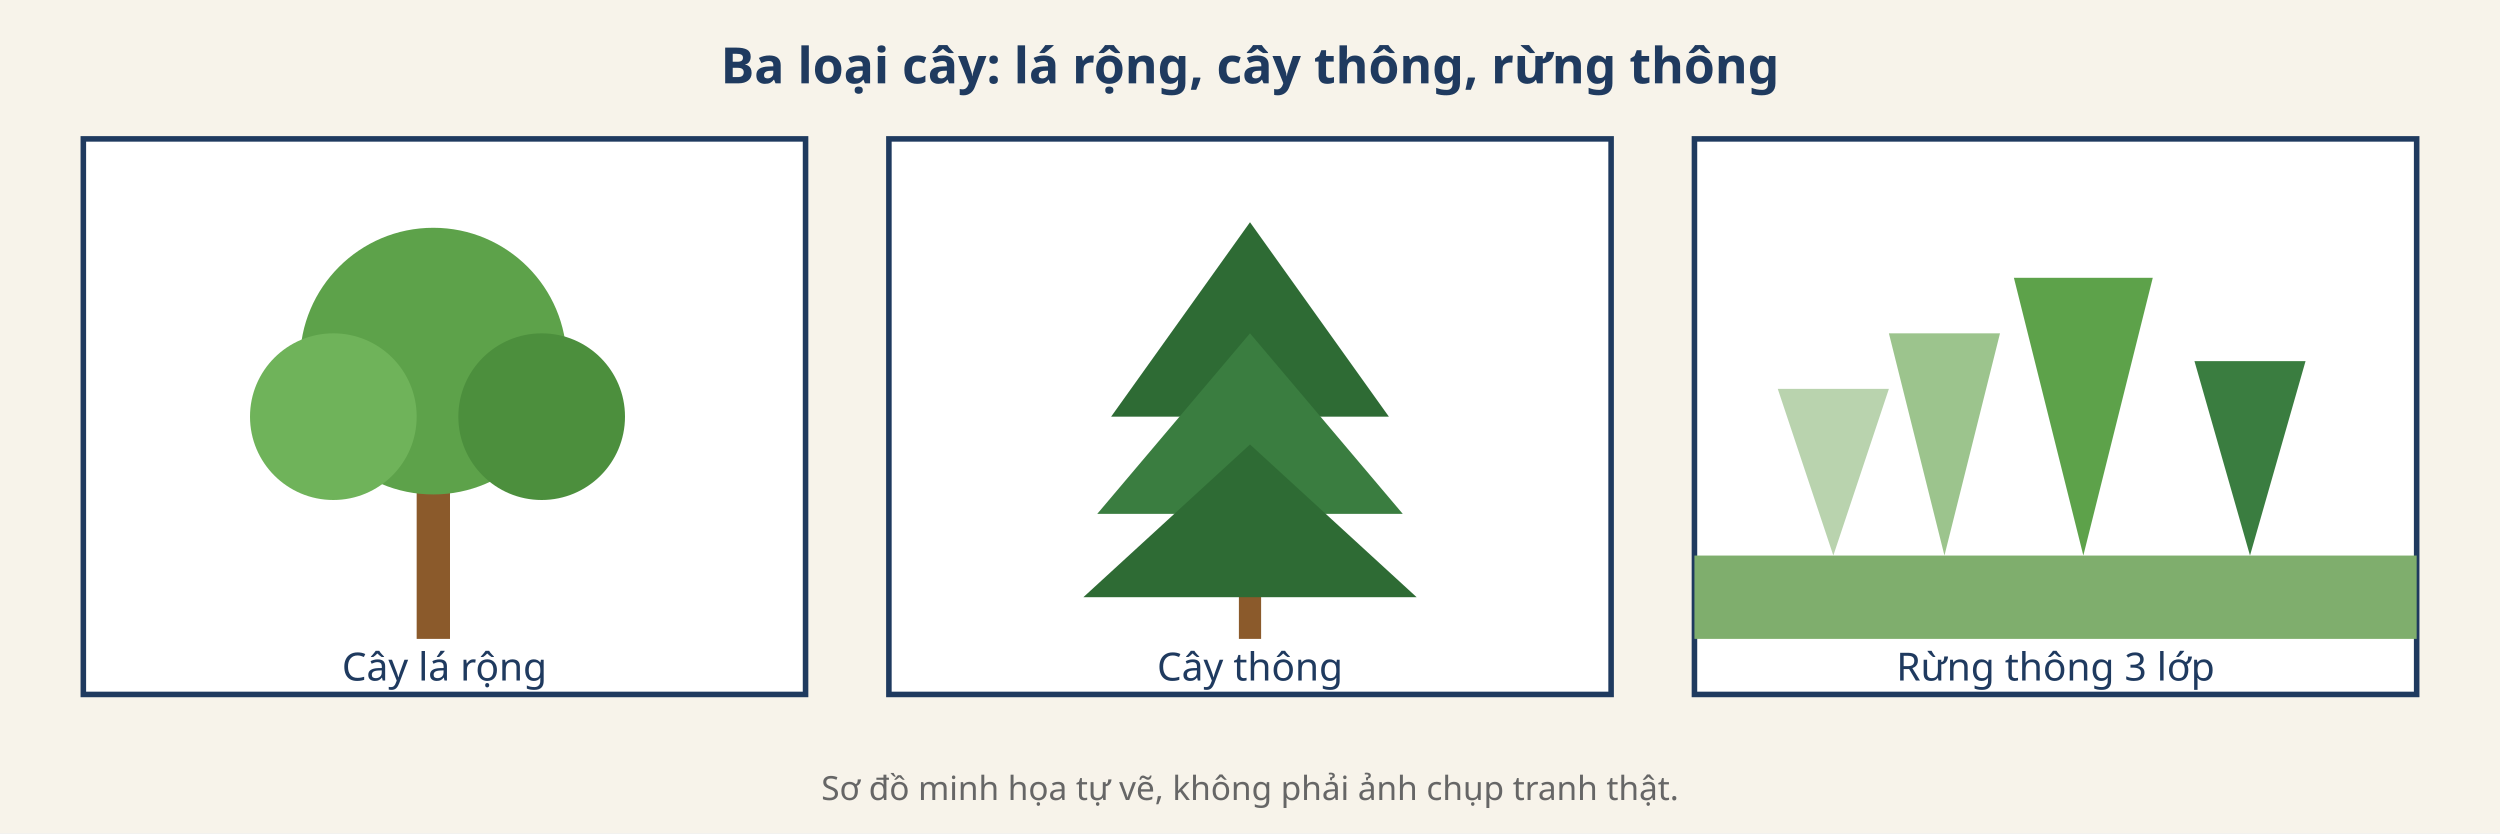
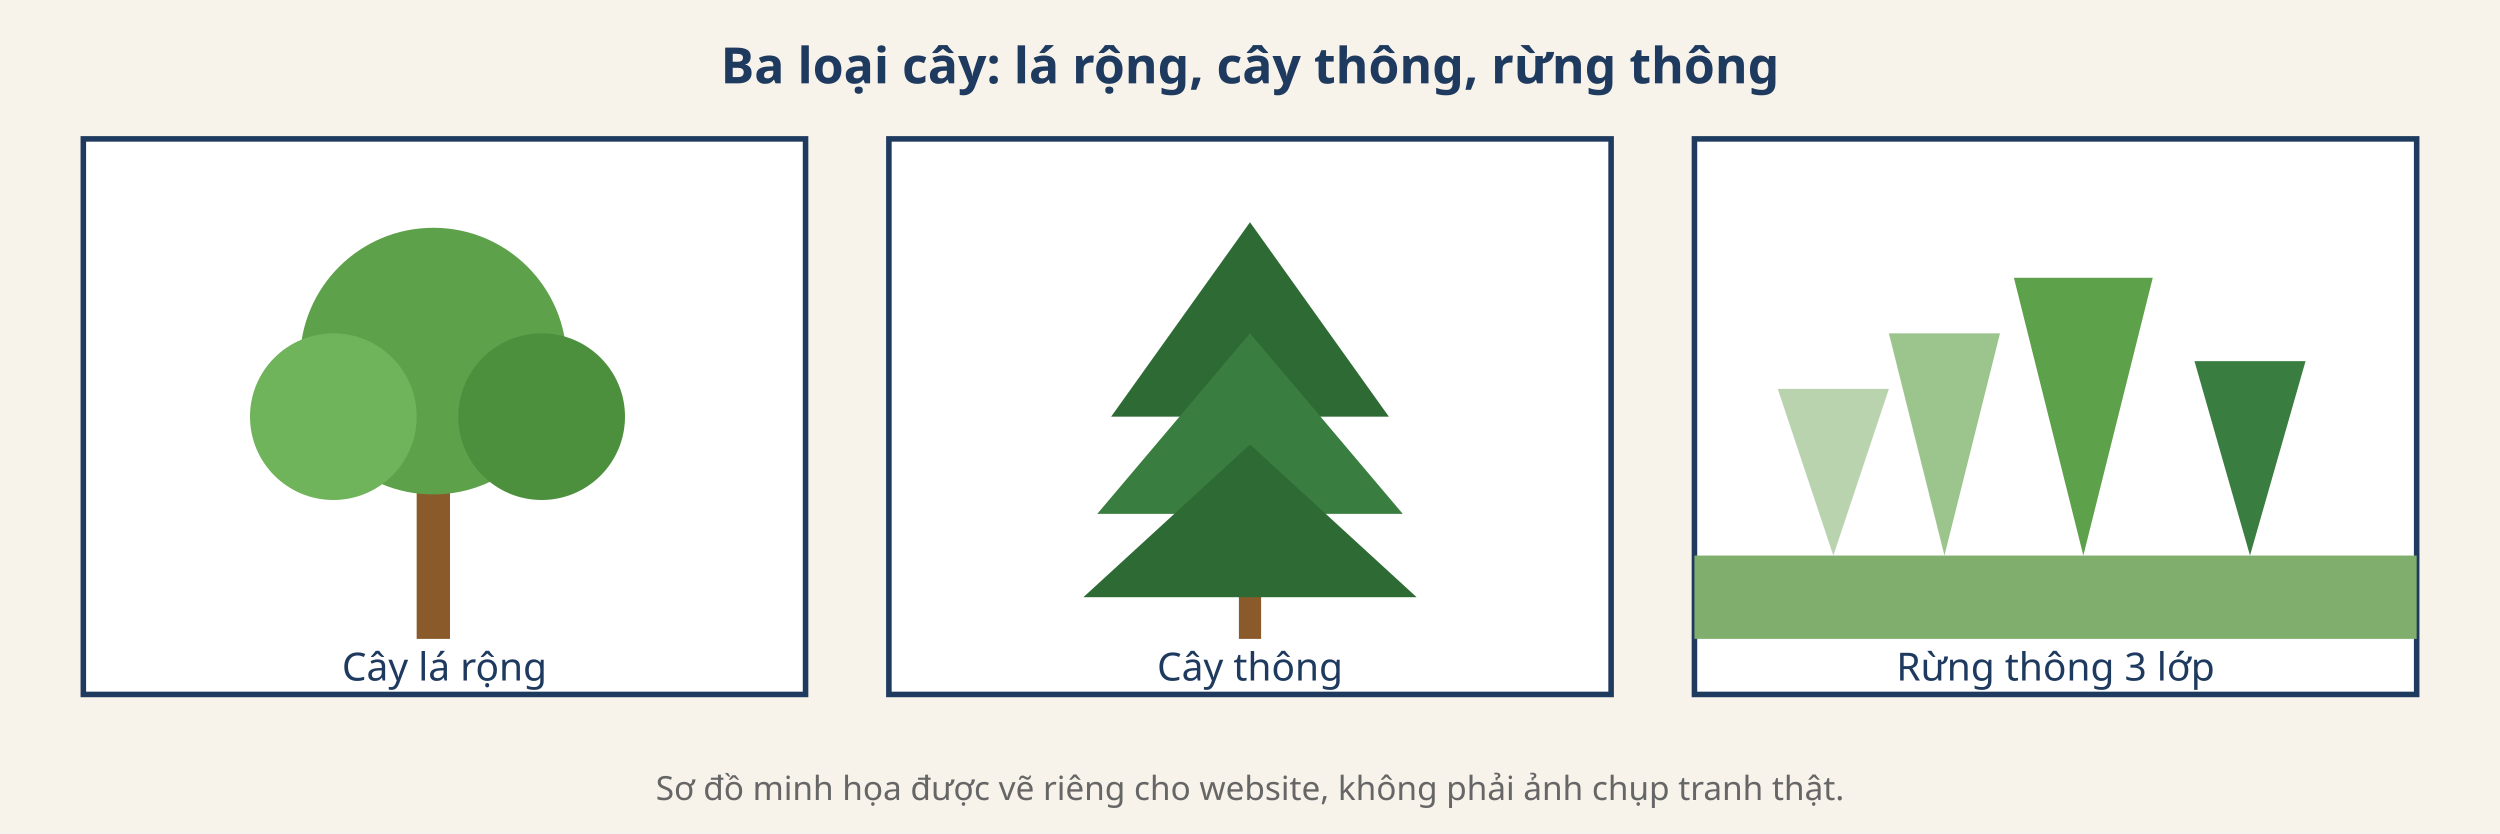
<svg xmlns="http://www.w3.org/2000/svg" width="900" height="300" viewBox="0 0 900 300" role="img" aria-label="Sơ đồ 3 cây: cây lá rộng, cây thông, rừng thông 3 lớp">
  <rect width="900" height="300" fill="#f7f3ea" />
  <text x="450" y="30" font-family="sans-serif" font-size="18" font-weight="bold" fill="#1f3a5f" text-anchor="middle">Ba loại cây: lá rộng, cây thông, rừng thông</text>
  <rect x="30" y="50" width="260" height="200" fill="#ffffff" stroke="#1f3a5f" stroke-width="2" />
  <rect x="150" y="170" width="12" height="60" fill="#8b5a2b" />
  <circle cx="156" cy="130" r="48" fill="#5da24a" />
  <circle cx="120" cy="150" r="30" fill="#6fb35a" />
  <circle cx="195" cy="150" r="30" fill="#4c8f3d" />
  <text x="160" y="245" font-family="sans-serif" font-size="14" fill="#1f3a5f" text-anchor="middle">Cây lá rộng</text>
  <rect x="320" y="50" width="260" height="200" fill="#ffffff" stroke="#1f3a5f" stroke-width="2" />
  <rect x="446" y="180" width="8" height="50" fill="#8b5a2b" />
  <polygon points="450,80 400,150 500,150" fill="#2e6b34" />
  <polygon points="450,120 395,185 505,185" fill="#3a7d40" />
  <polygon points="450,160 390,215 510,215" fill="#2e6b34" />
  <text x="450" y="245" font-family="sans-serif" font-size="14" fill="#1f3a5f" text-anchor="middle">Cây thông</text>
  <rect x="610" y="50" width="260" height="200" fill="#ffffff" stroke="#1f3a5f" stroke-width="2" />
  <polygon points="660,200 640,140 680,140" fill="#b9d3ae" />
  <polygon points="700,200 680,120 720,120" fill="#9cc48d" />
  <polygon points="750,200 725,100 775,100" fill="#5da24a" />
  <polygon points="810,200 790,130 830,130" fill="#3a7d40" />
  <rect x="610" y="200" width="260" height="30" fill="#7fae6d" />
  <text x="740" y="245" font-family="sans-serif" font-size="14" fill="#1f3a5f" text-anchor="middle">Rừng thông 3 lớp</text>
-   <text x="450" y="288" font-family="sans-serif" font-size="12" fill="#666666" text-anchor="middle">Sơ đồ minh họa tự vẽ, không phải ảnh chụp tranh thật.</text>
+   <text x="450" y="288" font-family="sans-serif" font-size="12" fill="#666666" text-anchor="middle">Sơ đồ minh họa được vẽ riêng cho website, không phải ảnh chụp tranh thật.</text>
</svg>
